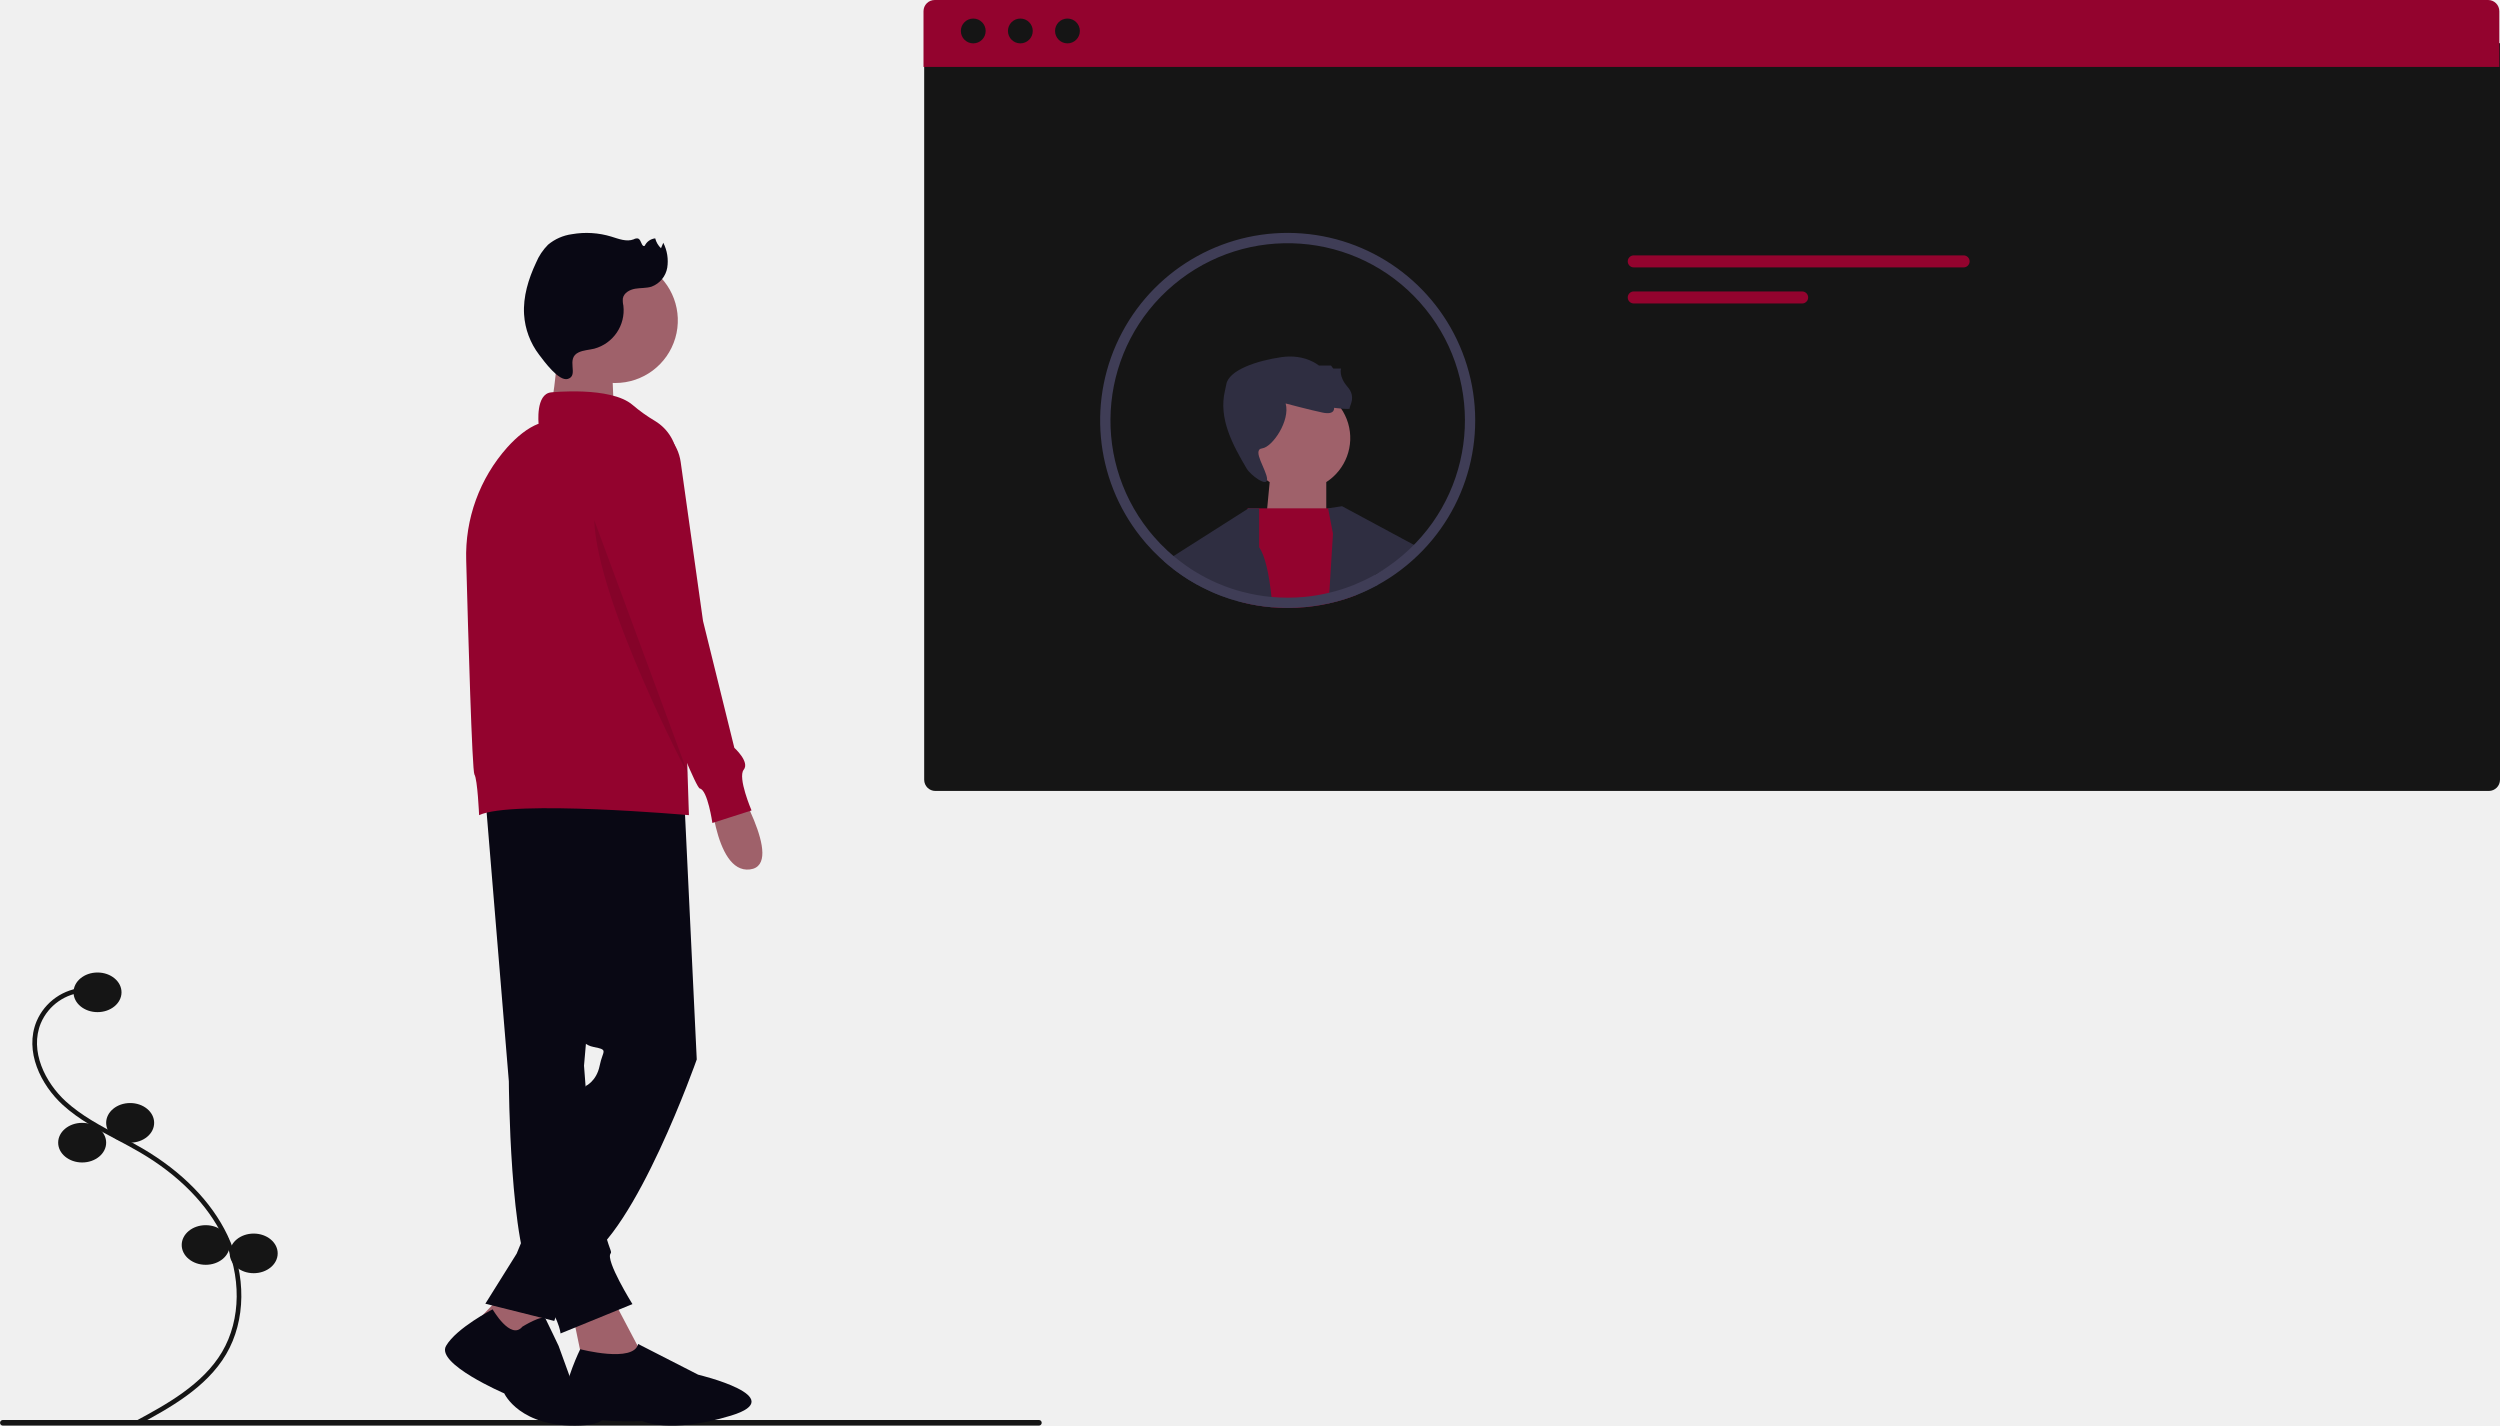
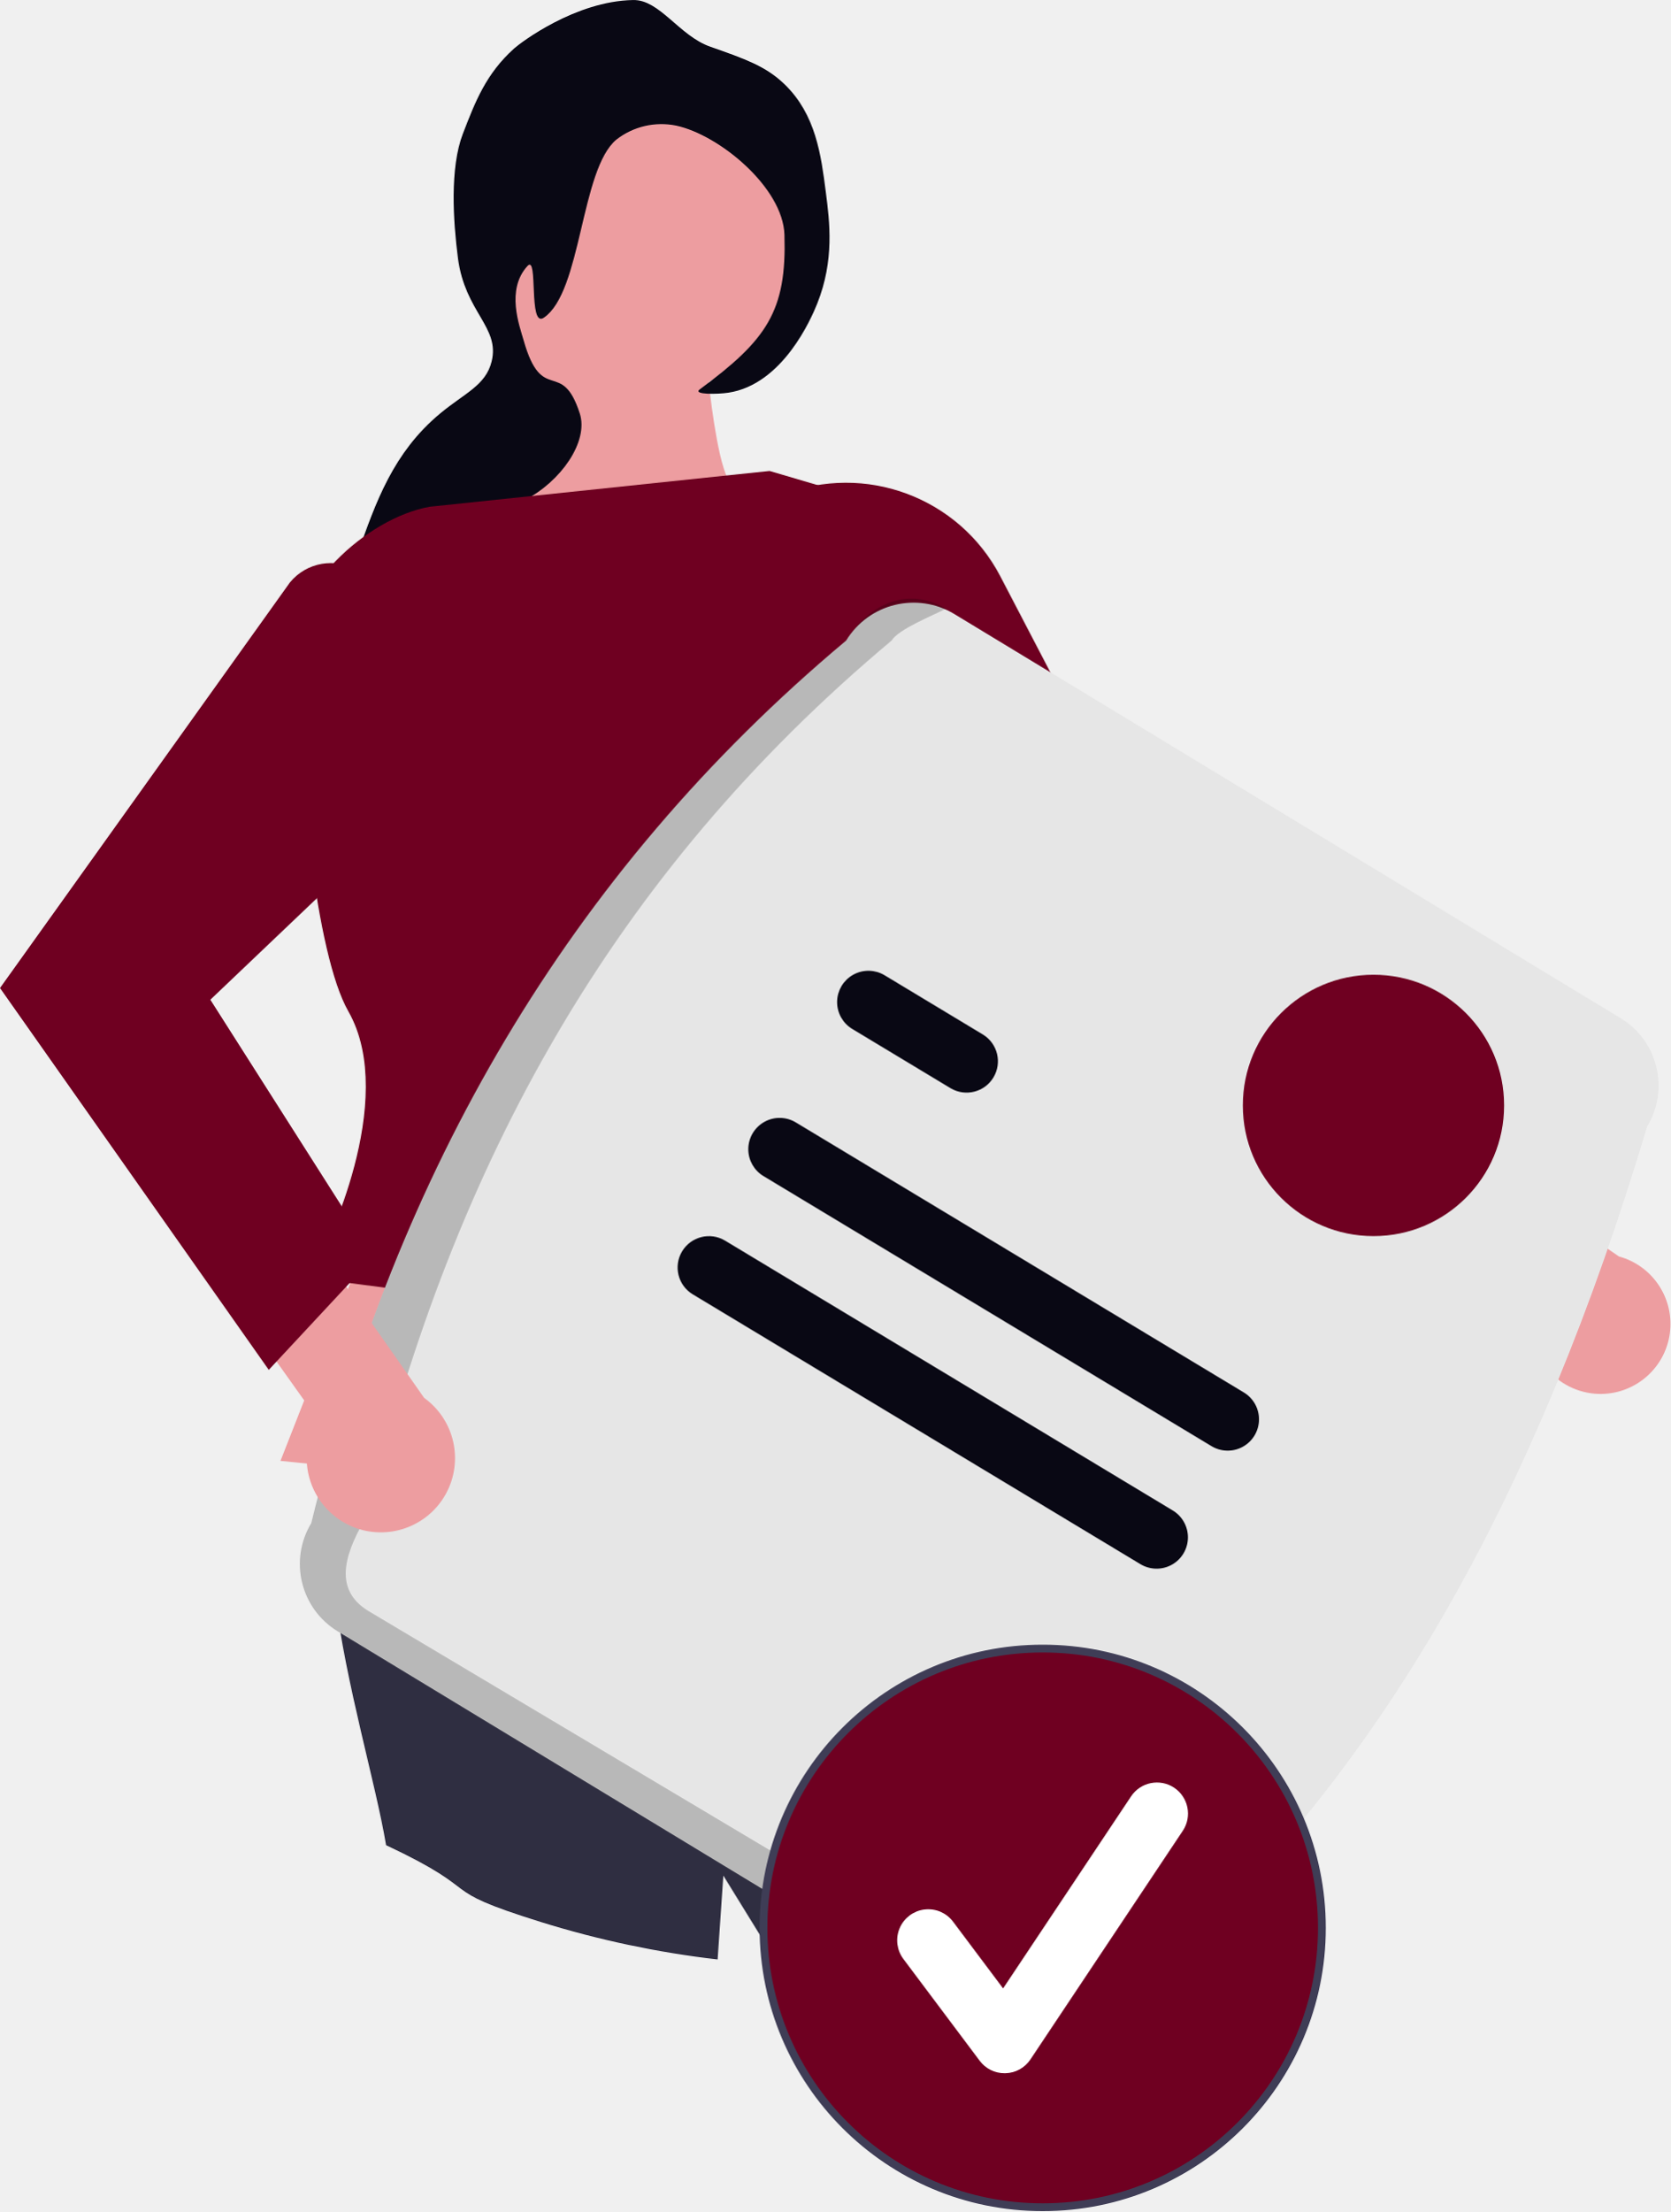
- <svg xmlns="http://www.w3.org/2000/svg" width="960" height="547.43" viewBox="0 0 960 547.43" role="img" artist="Katerina Limpitsouni" source="https://undraw.co/">
-   <g transform="translate(-519.042 -285.428)">
-     <g transform="translate(531.458 658.869)">
-       <path d="M211.328,684.637l-.851-1.574c11.416-6.174,25.623-13.857,33.043-26.466,7.315-12.43,7.479-29.308.428-44.049-6-12.545-17.023-23.785-31.875-32.5-2.93-1.72-6-3.35-8.979-4.926-7.189-3.81-14.623-7.75-20.752-13.34-8.442-7.7-14.83-20.618-10.069-32.126a21.353,21.353,0,0,1,18.508-12.95l.1,1.788a19.568,19.568,0,0,0-16.96,11.858c-4.424,10.694,1.646,22.829,9.626,30.107,5.962,5.437,13.294,9.322,20.384,13.08,2.991,1.585,6.084,3.225,9.047,4.964,15.162,8.9,26.429,20.406,32.584,33.275,7.3,15.271,7.113,32.794-.5,45.73C237.389,670.543,222.939,678.358,211.328,684.637Z" transform="translate(-170.645 -510.922)" fill="#151515" />
-       <ellipse cx="9.214" cy="7.608" rx="9.214" ry="7.608" transform="translate(15.818)" fill="#151515" />
-       <ellipse cx="9.214" cy="7.608" rx="9.214" ry="7.608" transform="translate(28.349 50.125)" fill="#151515" />
-       <ellipse cx="9.214" cy="7.608" rx="9.214" ry="7.608" transform="translate(9.92 57.733)" fill="#151515" />
-       <ellipse cx="9.214" cy="7.608" rx="9.214" ry="7.608" transform="translate(57.36 97.026)" fill="#151515" />
-       <ellipse cx="9.213" cy="7.608" rx="9.213" ry="7.608" transform="translate(75.789 100.251)" fill="#151515" />
-     </g>
-     <g transform="translate(873.669 285.428)">
-       <path d="M0,0H605.115V282.837a4.3,4.3,0,0,1-4.3,4.3H4.3a4.3,4.3,0,0,1-4.3-4.3Z" transform="translate(0.258 16.59)" fill="#151515" />
-       <path d="M4.3,0H566.208a4.3,4.3,0,0,1,4.3,4.3V235.267a4.3,4.3,0,0,1-4.3,4.3H4.3a4.3,4.3,0,0,1-4.3-4.3V4.3A4.3,4.3,0,0,1,4.3,0Z" transform="translate(17.562 41.212)" fill="#151515" />
-       <path d="M4.3,0H600.814a4.3,4.3,0,0,1,4.3,4.3V25.707H0V4.3A4.3,4.3,0,0,1,4.3,0Z" fill="#93032e" />
-       <circle cx="4.765" cy="4.765" r="4.765" transform="translate(50.51 7.125)" fill="#151515" />
-       <path d="M742.69,286.635a2.308,2.308,0,0,0,0,4.617H869.352a2.308,2.308,0,0,0,0-4.617Z" transform="translate(-469.955 -188.569)" fill="#93032e" />
-       <path d="M742.69,299.518a2.308,2.308,0,1,0,0,4.617h64.664a2.308,2.308,0,1,0,0-4.617Z" transform="translate(-469.955 -187.601)" fill="#93032e" />
-       <path d="M739.726,361.871a2.308,2.308,0,0,0,0,4.617H977.218a2.308,2.308,0,0,0,0-4.617Z" transform="translate(-470.178 -182.912)" fill="#151515" />
-       <path d="M739.726,374.754a2.308,2.308,0,1,0,0,4.617H915.219a2.308,2.308,0,1,0,0-4.617Z" transform="translate(-470.178 -181.943)" fill="#151515" />
-       <path d="M739.726,387.345a2.308,2.308,0,1,0,0,4.617H977.218a2.308,2.308,0,1,0,0-4.617Z" transform="translate(-470.178 -180.997)" fill="#151515" />
-       <path d="M739.726,400.227a2.308,2.308,0,1,0,0,4.617H915.219a2.308,2.308,0,1,0,0-4.617Z" transform="translate(-470.178 -180.028)" fill="#151515" />
-       <g transform="translate(67.83 89.438)">
-         <g transform="translate(47.287 47.463)">
-           <path d="M7.676,53.551,9.256,37.029A20.1,20.1,0,1,1,30.988,37V53.551Z" transform="translate(8.559 11.225)" fill="#9f616a" />
-           <path d="M619.84,338.195s9.38,2.512,14.237,3.518,4.355-1.843,4.355-1.843,6.365.837,6.03.167,2.68-4.187-.837-8.207-2.513-7.035-2.513-7.035H638.1l-.837-1.173h-4.69s-5.185-4.547-14.4-3.207-20.107,4.882-21.112,10.409c-.136.75-.316,1.583-.524,2.462-2.519,10.635,2.833,20.586,8.385,30,1.364,2.314,7.964,7.359,7.795,3.9s-5.941-11.236-1.921-11.738S621.683,344.727,619.84,338.195Z" transform="translate(-595.896 -320.168)" fill="#2f2e41" />
-         </g>
-         <path d="M614.285,414.984a70.294,70.294,0,0,1-11.5-1.89l.212-4.008,1.76-31.871.016-.244h35.407l5.556,29.345.75,3.959c-1.466.57-2.949,1.108-4.464,1.581-.017,0-.017.016-.033.016-2.1.652-4.237,1.222-6.388,1.694a73.717,73.717,0,0,1-8.668,1.336,66.719,66.719,0,0,1-6.778.326C618.2,415.228,616.224,415.147,614.285,414.984Z" transform="translate(-548.132 -271.215)" fill="#93032e" />
-         <path d="M593.4,409.314c-1.466-.635-2.884-1.32-4.285-2.037l-.6-.31c-.407-.212-.831-.44-1.238-.668q-.832-.464-1.613-.929c-.505-.293-1.026-.6-1.532-.912-.033-.016-.049-.033-.081-.033-1.76-1.124-3.487-2.281-5.149-3.536l-.831-.635-.293-4.693.423-.261,28.433-18.086.391-.244.033-.016,4.008.016V391.9c2.265,3.275,3.8,10.135,4.742,19.113.13,1.287.244,2.607.359,3.976a70.292,70.292,0,0,1-11.5-1.89c-.407-.081-.8-.179-1.206-.293a67.434,67.434,0,0,1-7.006-2.249c-.7-.261-1.385-.538-2.069-.815l-.065-.033C594.021,409.575,593.7,409.445,593.4,409.314Z" transform="translate(-550.012 -271.216)" fill="#2f2e41" />
-         <path d="M587.505,405q-.832-.464-1.613-.929c-.505-.293-1.026-.6-1.532-.912-.033-.016-.049-.033-.081-.033-1.76-1.124-3.487-2.281-5.149-3.536l-.831-.635c-.13-.114-.26-.212-.407-.326-1.042-.8-2.053-1.629-3.03-2.509-.049-.033-.081-.082-.13-.114a11.205,11.205,0,0,1,3.276-1.743l1.157.342,8.245,2.477.049,3.34Z" transform="translate(-550.241 -269.915)" fill="#2f2e41" />
-         <path d="M652.529,406.4c-.489.261-.978.521-1.466.766-.115.065-.212.114-.309.163-.652.326-1.287.652-1.939.961-.017.016-.049.016-.049.033-.033.016-.081.033-.114.049-1.466.7-2.949,1.352-4.465,1.955-1.466.57-2.949,1.108-4.464,1.581-.017,0-.017.016-.033.016-2.1.652-4.237,1.222-6.388,1.694a13.445,13.445,0,0,1,.522-3.959l.016-.228,1.4-22.681-1.874-9.728,5.378-.8,29.573,15.919s-3.259,3.259-16.636,10.2C650.5,402.96,652.236,405,652.529,406.4Z" transform="translate(-545.837 -271.271)" fill="#2f2e41" />
-         <path d="M630.393,418.388c-2.119.2-4.269.293-6.42.293-2.086,0-4.155-.082-6.225-.277.13,1.287.244,2.607.359,3.976,1.939.163,3.91.244,5.866.244a66.719,66.719,0,0,0,6.778-.326,73.706,73.706,0,0,0,8.668-1.336,13.445,13.445,0,0,1,.522-3.959l.016-.228A67.736,67.736,0,0,1,630.393,418.388Zm61.574-91.442a72.008,72.008,0,1,0-124.437,68.4c.652.815,1.32,1.629,2,2.411.065.065.1.114.146.163a68.629,68.629,0,0,0,5.361,5.524c.457.424.928.847,1.4,1.255.049.033.082.081.13.114.978.88,1.988,1.711,3.03,2.509.147.114.278.212.407.326l.831.635c1.662,1.255,3.389,2.411,5.149,3.536.033,0,.049.016.081.033.505.31,1.026.619,1.532.912q.783.464,1.613.929c.407.228.831.456,1.238.668l.6.31c1.4.717,2.819,1.4,4.285,2.037.294.13.619.261.913.391l.065.033c.684.277,1.368.554,2.069.815A67.406,67.406,0,0,0,605.4,420.2c.407.114.8.212,1.206.293a70.3,70.3,0,0,0,11.5,1.89c1.939.163,3.91.244,5.866.244a66.711,66.711,0,0,0,6.778-.326,73.713,73.713,0,0,0,8.668-1.336c2.151-.472,4.286-1.043,6.388-1.694.016,0,.016-.016.033-.016,1.515-.472,3-1.01,4.464-1.581,1.516-.6,3-1.255,4.465-1.955.033-.016.081-.033.114-.049,0-.016.033-.016.049-.033.652-.31,1.286-.635,1.939-.961.1-.049.195-.1.309-.163.489-.244.977-.505,1.466-.766.033-.016.049-.033.081-.049,1.287-.717,2.559-1.466,3.813-2.265.342-.212.684-.424,1.026-.668.505-.31.994-.652,1.466-.994.636-.44,1.271-.9,1.89-1.369a5.031,5.031,0,0,0,.586-.44c1.516-1.141,2.982-2.346,4.383-3.617a71.946,71.946,0,0,0,20.074-77.4Zm-21.3,73.193a69.7,69.7,0,0,1-5.54,4.693c-.423.326-.864.652-1.3.945-.424.326-.847.636-1.287.929-.375.261-.75.521-1.141.766-.033.033-.081.049-.114.082-.278.2-.57.375-.847.554-.864.538-1.76,1.075-2.64,1.581-.212.114-.407.244-.619.358-.115.065-.228.13-.359.2-.488.277-.978.521-1.466.782-.065.049-.146.065-.212.114a.121.121,0,0,0-.065.033c-.342.179-.684.342-1.026.505-.294.147-.57.293-.864.424-1.189.57-2.412,1.108-3.634,1.613-1.287.521-2.59.994-3.91,1.434-.326.114-.668.244-1.01.342-1.548.489-3.1.929-4.677,1.287a67.738,67.738,0,0,1-9.564,1.613c-2.119.2-4.269.293-6.42.293-2.086,0-4.155-.082-6.225-.277a67.063,67.063,0,0,1-10.933-1.923c-.131-.033-.277-.065-.407-.1a62.48,62.48,0,0,1-8.62-2.933c-.146-.065-.31-.114-.44-.179-.163-.065-.31-.114-.44-.179-.163-.065-.309-.13-.456-.2-1.222-.538-2.411-1.124-3.6-1.727l-.555-.293c-1.059-.554-2.1-1.124-3.128-1.76-.358-.2-.733-.424-1.092-.652-.407-.244-.815-.505-1.206-.766l-.293-.2c-.913-.619-1.841-1.238-2.721-1.906-.619-.456-1.222-.9-1.825-1.369-.391-.293-.782-.6-1.157-.929-.244-.179-.488-.391-.734-.6-.325-.277-.652-.554-.977-.847-.505-.407-.978-.864-1.434-1.287a64.748,64.748,0,0,1-5.2-5.377c-.554-.619-1.076-1.238-1.58-1.89a3.911,3.911,0,0,1-.326-.407,68.058,68.058,0,1,1,100.045,7.251Z" transform="translate(-551.954 -278.611)" fill="#3f3d56" />
-       </g>
-     </g>
-     <circle cx="4.765" cy="4.765" r="4.765" transform="translate(888.008 292.553)" fill="#151515" />
-     <circle cx="4.765" cy="4.765" r="4.765" transform="translate(906.093 292.553)" fill="#151515" />
-     <path d="M547.083,704.723H149.141a1.076,1.076,0,0,1,0-2.15H547.083a1.076,1.076,0,0,1,0,2.15Z" transform="translate(370.946 128.135)" fill="#151515" />
-     <g transform="translate(689.911 374.867)">
-       <g transform="translate(30.324 0)">
-         <path d="M44.321,82.756s-.465-6.672-.69-13.553q.493.021.986.02A24.033,24.033,0,1,0,22.694,55.068c-.718,9.313-2.043,23.3-3.627,25.28C17.346,82.5,31.011,82.8,38.93,82.8c3.151,0,5.391-.048,5.391-.048" transform="translate(-9.542 -11.589)" fill="#9f616a" />
-         <path d="M30.475,57.289c1.857-.842,3.957-.911,5.939-1.387a15.292,15.292,0,0,0,11.18-16.5,8.772,8.772,0,0,1-.2-2.842c.389-2.094,2.632-3.322,4.73-3.682s4.3-.155,6.324-.81a9.491,9.491,0,0,0,5.986-7.256,15.71,15.71,0,0,0-1.52-9.582l-.881,2.108a7.983,7.983,0,0,1-2.222-3.8,5.046,5.046,0,0,0-4.023,2.851c-1.244.635-1.241-2.284-2.539-2.791a2.385,2.385,0,0,0-1.677.306c-2.75,1.085-5.787-.171-8.611-1.036a32.623,32.623,0,0,0-15.1-.933,18.105,18.105,0,0,0-9.205,4.048A21.486,21.486,0,0,0,14.048,22.9c-2.92,6.22-5.012,13.013-4.589,19.869a28.483,28.483,0,0,0,5.78,15.462c1.779,2.319,7.544,10.383,11.047,9.28,4.4-1.378-1.039-7.85,4.188-10.222" transform="translate(-9.405 -11.449)" fill="#090814" />
-       </g>
-       <path d="M402.746,449.166s21.473,34.711,7.416,36.469-15.584-33.573-15.584-33.573Z" transform="translate(-293.053 -241.209)" fill="#9f616a" />
-       <path d="M334.032,206.805h0a17.761,17.761,0,0,1,13.068,14.7l8.578,61.06,12.026,48.705s6.014,5.411,3.6,8.419,3.006,15.634,3.006,15.634l-15.037,4.81s-1.8-12.627-4.81-13.229c-2.642-.528-32.22-79.541-39.349-98.682-.983-2.639-1.539-4.14-1.539-4.14S314.791,203.8,334.032,206.805Z" transform="translate(-256.588 -133.547)" fill="#93032e" />
-       <path d="M188.048,724.945l13.079,24.818-21.794,6.354-4.642-22.445Z" transform="translate(-126.018 -320.257)" fill="#9f616a" />
-       <path d="M309.285,792.282l23.038,11.786s36.053,8.6,12.579,15.739-34.041,2.066-34.041,2.066-30.708,1.6-30.213-6.971,6.4-20.614,6.4-20.614S307.6,799.657,309.285,792.282Z" transform="translate(-235.113 -365.634)" fill="#090814" />
-       <path d="M248.792,436.043l9.019,109.136s.3,65.241,9.922,77.869,9.922,18.941,9.922,18.941l27.62-11.277s-10.483-16.834-8.382-19.444c1.3-1.654-5.292-2.707-10.218-72.1l10.218-117.254Z" transform="translate(-233.283 -219.374)" fill="#090814" />
-       <path d="M267.578,787.911" transform="translate(-238.239 -365.3)" fill="none" stroke="#3f3d56" stroke-miterlimit="10" stroke-width="1" />
-       <path d="M145.625,723.35,137.207,745.6l-24.052-9.019,15.037-15.634Z" transform="translate(-105.462 -313.967)" fill="#9f616a" />
-       <path d="M320.943,443.918l4.81,100.417s-23.45,66.744-43.9,77.568c0,0,0,13.229-4.81,15.634a12.076,12.076,0,0,0-6.013,7.216l-26.457-6.615L256.6,618.9l26.457-64.339s4.209-1.8,5.411-7.817,3.608-6.013-2.409-7.216-6.013-7.216-6.013-7.216l-19.843-91.4Z" transform="translate(-229.069 -226.95)" fill="#090814" />
-       <path d="M264.941,186.656s22.846-2.409,31.268,4.81a61.87,61.87,0,0,0,8.612,6.161,17.663,17.663,0,0,1,8.57,14.621l4.469,136.759s-67.947-6.013-80.574,0c0,0-.6-13.829-1.8-15.634-.876-1.315-2.393-53.759-3.149-82.088a62.376,62.376,0,0,1,15.784-43.531c3.645-4.034,7.716-7.415,12.016-9.069C260.135,198.682,258.932,187.257,264.941,186.656Z" transform="translate(-224.181 -125.423)" fill="#93032e" />
-       <path d="M314.078,268.411l36.378,98.414S315.281,300.28,314.078,268.411Z" transform="translate(-256.779 -158.173)" opacity="0.1" />
-       <path d="M239.554,781.036s7.95-4.926,8.944-2.956,4.969,10.345,4.969,10.345l4.472,12.316s27.332,17.243,3.975,18.228S232.6,806.654,232.6,806.654s-26.335-11.331-22.36-18.228,17.888-14.051,17.888-14.051S235.082,786.455,239.554,781.036Z" transform="translate(-209.83 -361.031)" fill="#090814" />
-     </g>
+ <svg xmlns="http://www.w3.org/2000/svg" width="428.873" height="567.469" viewBox="0 0 428.873 567.469" role="img" artist="Katerina Limpitsouni" source="https://undraw.co/">
+   <g transform="translate(-673.272 -306.69)">
+     <path d="M17.4,71.864a40.706,40.706,0,1,1,45.356,4.789c.732,6.82,2.832,23.607,6.028,26.62,4.031,3.8-52.263,11.345-52.263,11.345S17.673,88.735,17.4,71.864Z" transform="translate(792.471 328.057)" fill="#ed9da0" />
+     <path d="M300.839,11.96c9.113,3.2,14.328,5.041,19.1,9.637,8.065,7.773,9.4,18.16,10.636,27.812.968,7.55,2.22,17.314-2.207,28.466-1.512,3.806-8.829,20.765-22.838,22.9-2.751.421-9.211.532-7.348-.844,17.231-12.721,22.359-20.066,21.757-39.671-.378-12.183-16.764-25.665-27.816-28.033a18.824,18.824,0,0,0-15.294,3.561c-9.289,7.626-8.894,39.163-18.689,45.754-4.033,2.712-1.345-16.373-4.183-13.279-5.6,6.106-2.009,15.452-1,19.018,4.774,16.9,9.771,4.4,14.434,18.828,2.3,7.117-4.7,17.458-14.434,22.4-11.005,5.583-25.373,5.252-26.188,7.141-2.614,6.049,34.722,34.754,24.474,39.732-13.008,6.321-23.262-1.912-29.309,5.151-3.381,3.945-1.551,8.122-7.658,20.395-1.994,4.006-3,6.009-3.873,5.937-4.175-.335-10.935-33.753,0-64.882,4.589-13.062,9.084-25.863,21.127-35.868,6.372-5.293,11.713-7.195,13.233-13.37,2.173-8.829-6.849-12.595-8.658-26.519-1.236-9.524-2.1-23.147,1.26-31.884,3.178-8.246,5.933-15.4,13.151-21.892C252.255,10.889,266.239.293,281.077,0c6.828-.137,11.846,9.173,19.764,11.956h0Z" transform="translate(554.73 306.696)" fill="#090814" />
+     <path d="M204.039,395.654l46.029,98.06L73,475.781l36.961-94.136Z" transform="translate(672.272 205.841)" fill="#ed9da0" />
+     <path d="M608.711,708.1a257.91,257.91,0,0,1-95.64,12.81l-14.09-22.85s-.59,8.51-1.47,21.52a248.821,248.821,0,0,1-45.47-9.64c-28.11-8.79-12.94-7.128-39.65-19.688-5.41-32.25-29.91-97.8,0-126.747l141.94,30.035s25.83,19.32,18.92,26.24-7.98,5.84-3.44,10.38,14.35,10.61,14.45,14.58C584.3,646.291,595.311,674.4,608.711,708.1Z" transform="translate(360 90)" fill="#2f2e41" />
+     <path d="M423.6,346.736c-16.38,2.921-36.228,21.484-35.249,38.094,1.811,30.683,5.866,76.528,14.341,91.4,13.141,23.063-6.758,62.154-6.758,62.154l-4.681,4.681,4.965,2.035,158.2,20.584s-13.679-61.5-5.124-76.61,29.3-60.777,10.785-78.646l-18.1-63.694-31.134-9.182Z" transform="translate(360 90)" fill="#6f0021" />
+     <path d="M514.05,343.728,503.267,348l57.522,112.344,119.079,81.169L697.032,512.5,606.388,434.2l-36.29-69.6a44.665,44.665,0,0,0-56.049-20.878Z" transform="translate(360 90)" fill="#6f0021" />
+     <path d="M723.647,574.429a17.981,17.981,0,0,1-17.08-21.405L632.36,502.768l8.854-23.943,87.7,60.334a17.956,17.956,0,0,1-5.267,35.27Z" transform="translate(360 90)" fill="#ed9da0" />
+     <path d="M393.176,607.6c21.929-89.427,65.38-166.292,137.341-226.514a20.246,20.246,0,0,1,27.777-6.808L729.362,478a20.246,20.246,0,0,1,6.807,27.777c-27.466,91.762-68.6,171.388-137.341,226.514a20.245,20.245,0,0,1-27.777,6.808L399.984,635.374a20.246,20.246,0,0,1-6.808-27.777Z" transform="translate(360 90)" fill="#e6e6e6" />
+     <path d="M407.859,630.153c-9.539-5.8-5.777-15.549,0-25.1,21.929-89.428,62.357-163.747,134.317-223.97,1.844-3,10.832-6.511,13.931-8.18h0c-9.552-5.777-19.792-1.359-25.591,8.18C458.556,441.3,415.105,518.169,393.176,607.6a20.245,20.245,0,0,0,6.808,27.777L571.052,739.1a20.155,20.155,0,0,0,20.232.32Z" transform="translate(360 90)" opacity="0.2" style="isolation:isolate" />
+     <path d="M624.2,587.772,509.372,518.583a8.044,8.044,0,1,1,8.3-13.78L632.5,573.992a8.044,8.044,0,1,1-8.3,13.779Z" transform="translate(360 90)" fill="#090814" />
+     <path d="M557.4,496.021,532.138,480.8a8.044,8.044,0,1,1,8.259-13.806l.043.026L565.7,482.241a8.044,8.044,0,0,1-8.3,13.779Z" transform="translate(360 90)" fill="#090814" />
+     <path d="M605.951,618.061,491.122,548.872a8.044,8.044,0,0,1,8.286-13.79l.016.01,114.829,69.189a8.044,8.044,0,1,1-8.3,13.779Z" transform="translate(360 90)" fill="#090814" />
+     <circle cx="33.539" cy="33.539" r="33.539" transform="translate(992.359 556.854)" fill="#6f0021" />
+     <circle cx="71.685" cy="71.685" r="71.685" transform="translate(869.285 729.789)" fill="#6f0021" />
+     <path d="M580.971,784.159a72.685,72.685,0,1,1,72.685-72.685A72.685,72.685,0,0,1,580.971,784.159Zm0-143.37a70.685,70.685,0,1,0,70.685,70.685,70.685,70.685,0,0,0-70.685-70.685Z" transform="translate(360 90)" fill="#3f3d56" />
+     <path d="M571.191,748.783a7.972,7.972,0,0,1-6.379-3.19l-19.557-26.076a7.974,7.974,0,1,1,12.758-9.568l12.795,17.058,32.862-49.292a7.974,7.974,0,0,1,13.27,8.846l-39.113,58.67a7.977,7.977,0,0,1-6.414,3.548Z" transform="translate(360 90)" fill="#fff" />
+     <path d="M403.842,608.544a19.072,19.072,0,0,1-9.035-27.606L339.7,503.478l17.678-20.51,64.777,92.48a19.046,19.046,0,0,1-18.314,33.1Z" transform="translate(360 90)" fill="#ed9da0" />
+     <path d="M405.109,363.073h0a13.6,13.6,0,0,0-17.382,3.06L313.272,470.262l69,98,27-29-42-66,55.818-53.145a44.665,44.665,0,0,0-17.982-57.043Z" transform="translate(360 90)" fill="#6f0021" />
  </g>
</svg>
